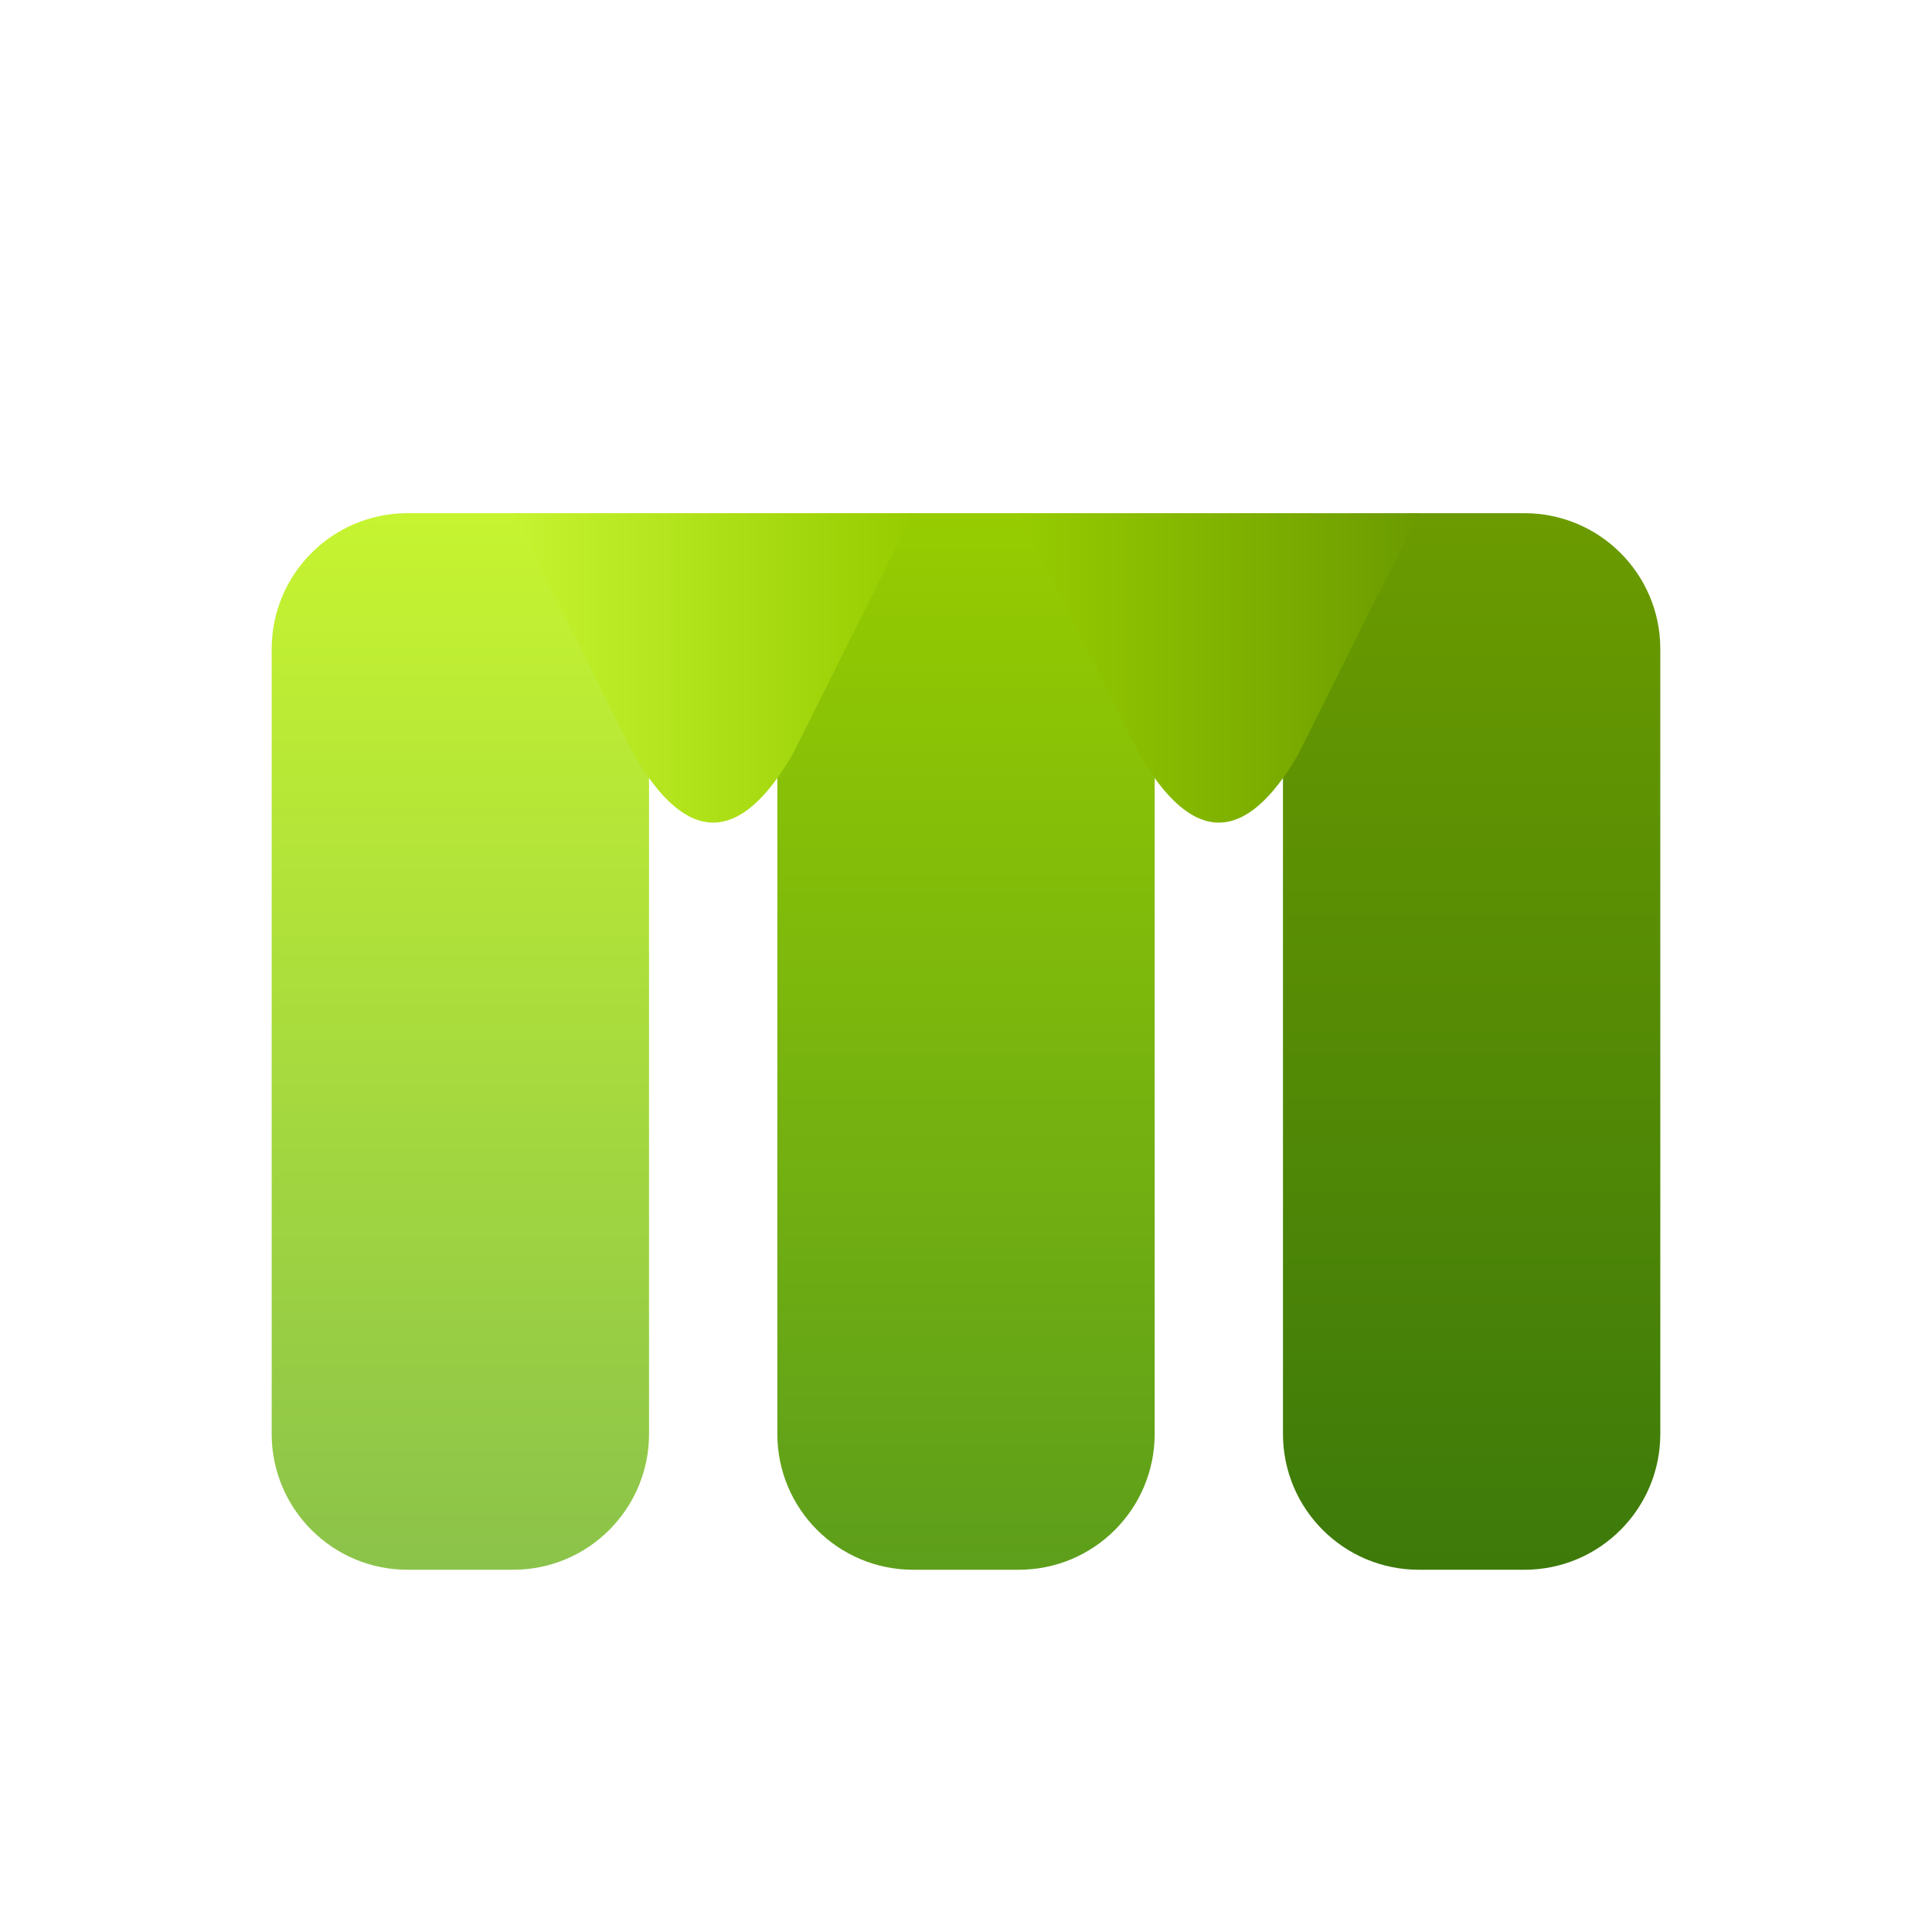
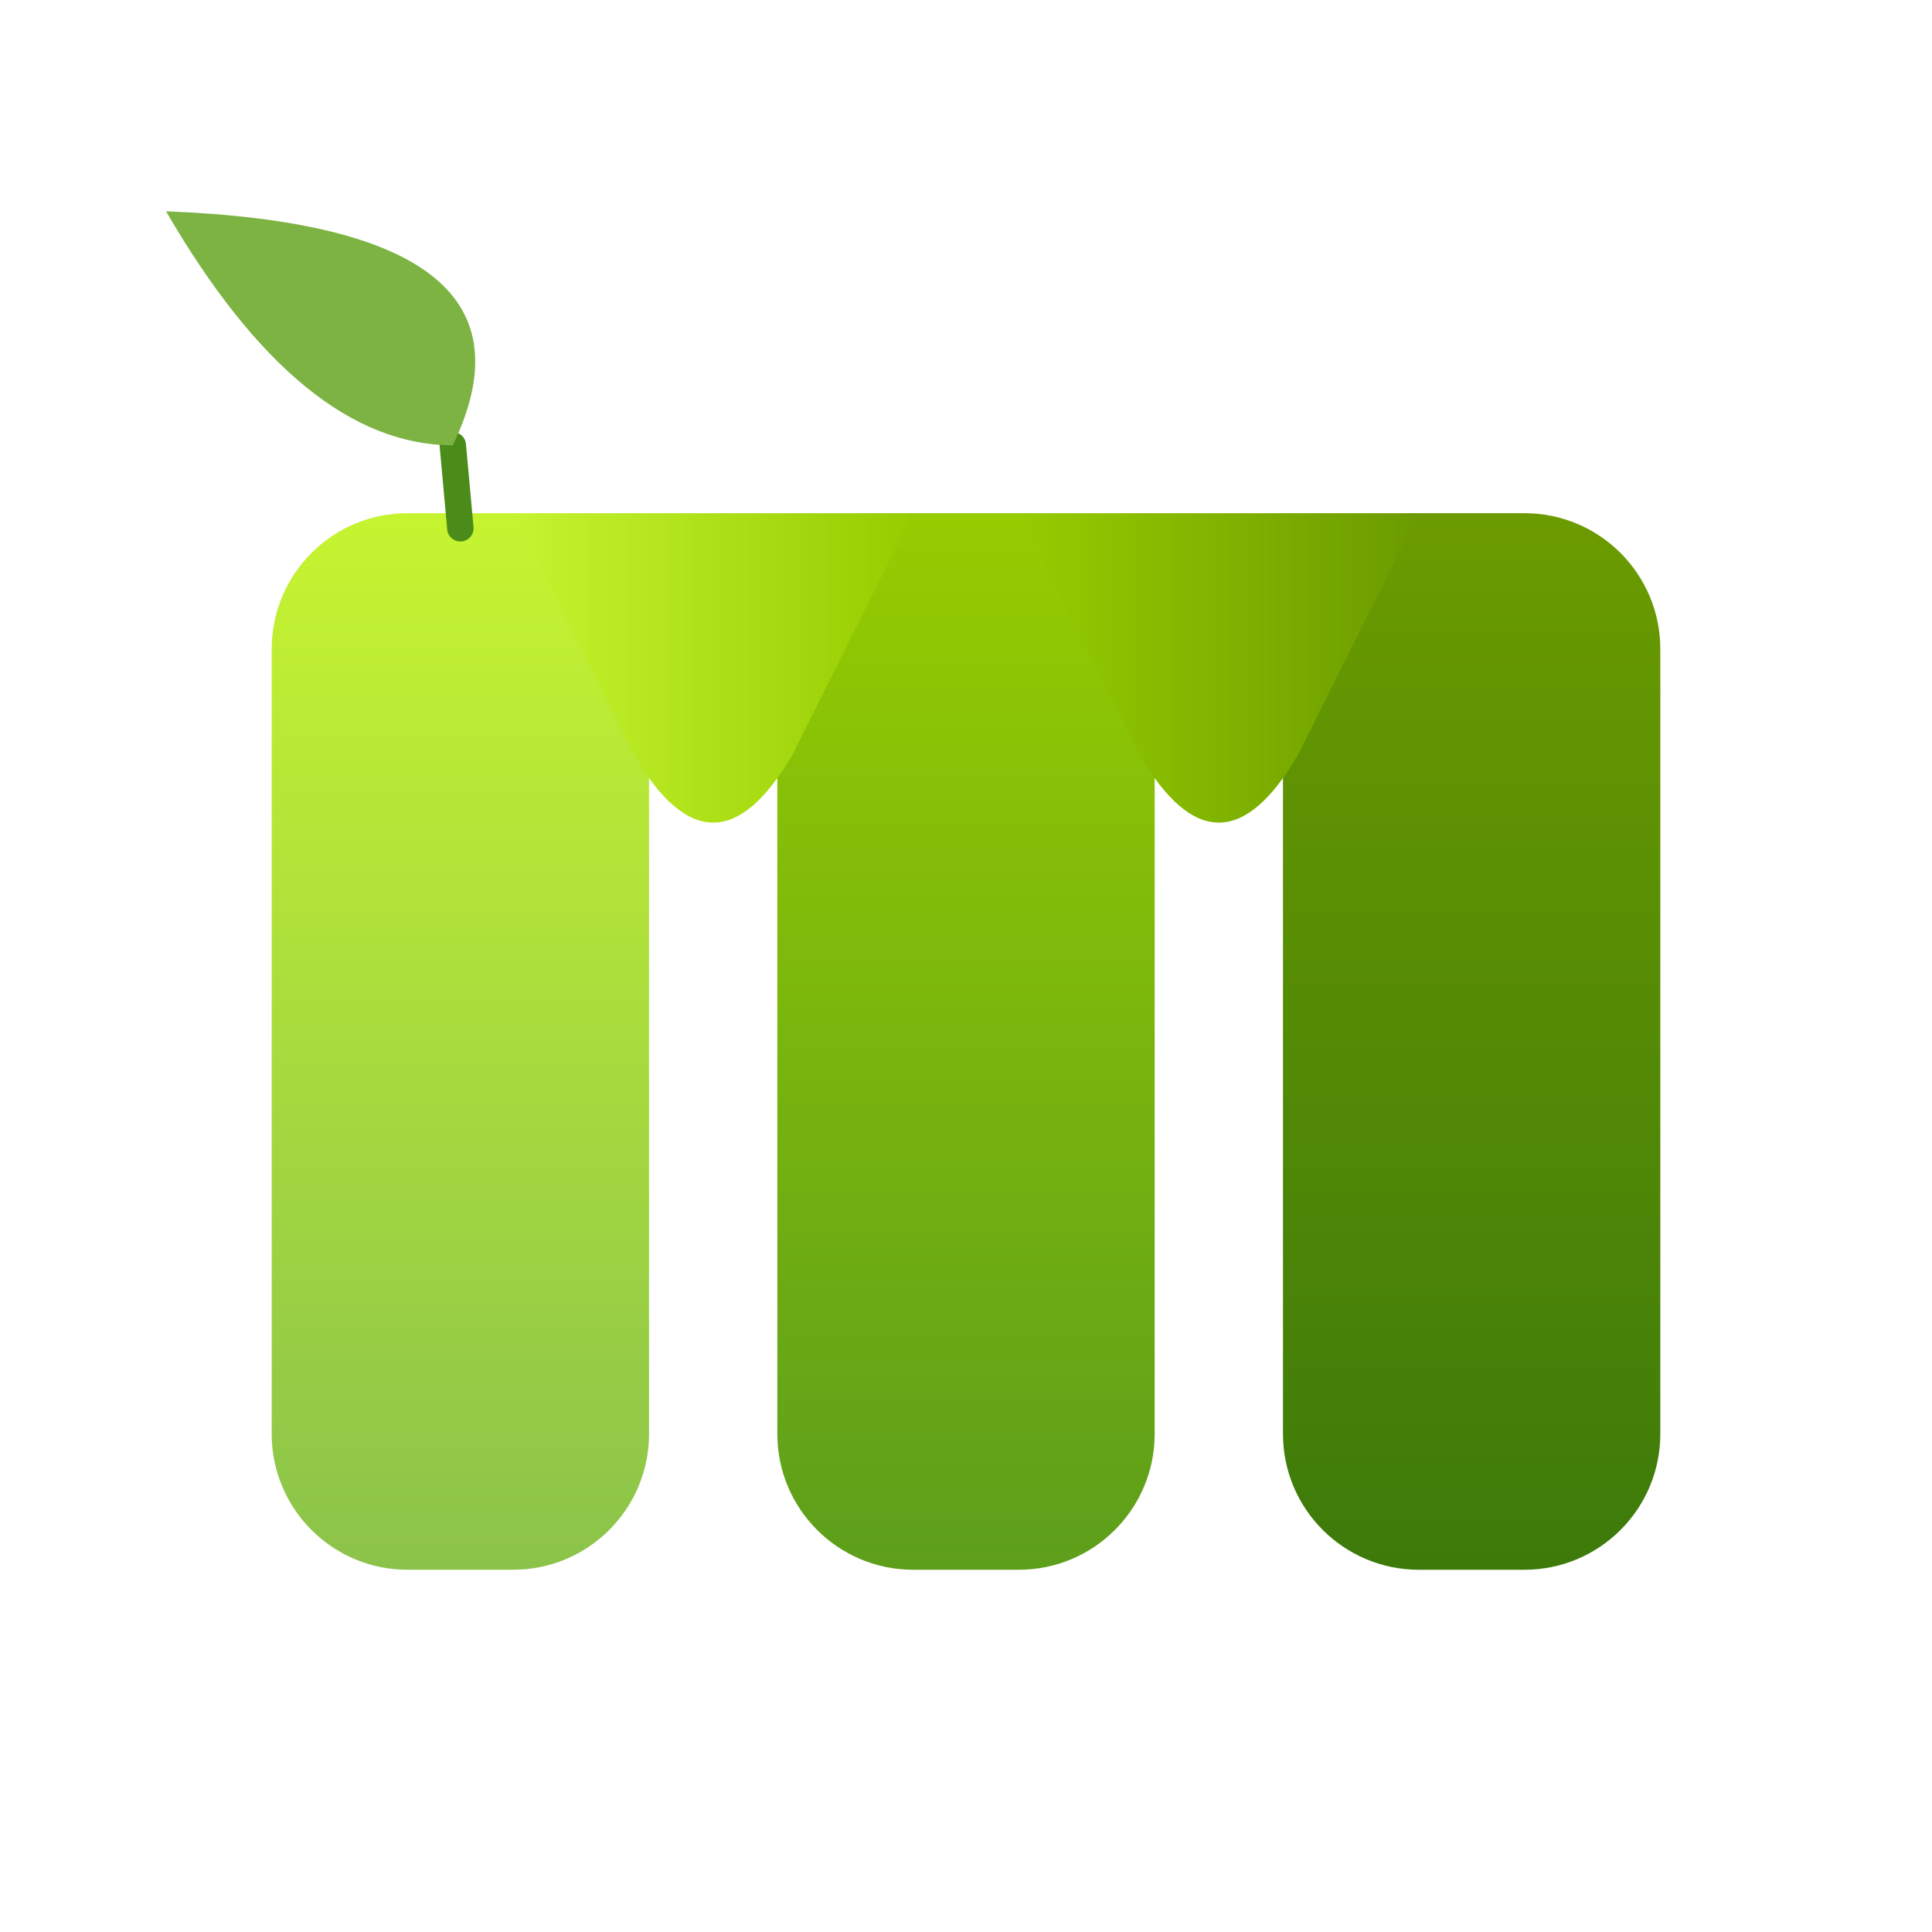
<svg xmlns="http://www.w3.org/2000/svg" viewBox="0 0 512 512">
  <defs>
    <linearGradient id="col1" gradientUnits="userSpaceOnUse" x1="122" y1="136" x2="122" y2="416">
      <stop offset="0%" stop-color="#c6f430" />
      <stop offset="100%" stop-color="#8bc34a" />
    </linearGradient>
    <linearGradient id="col2" gradientUnits="userSpaceOnUse" x1="256" y1="136" x2="256" y2="416">
      <stop offset="0%" stop-color="#96cc00" />
      <stop offset="100%" stop-color="#5d9e1b" />
    </linearGradient>
    <linearGradient id="col3" gradientUnits="userSpaceOnUse" x1="390" y1="136" x2="390" y2="416">
      <stop offset="0%" stop-color="#6b9b00" />
      <stop offset="100%" stop-color="#3d7a0a" />
    </linearGradient>
    <linearGradient id="br1" gradientUnits="userSpaceOnUse" x1="136" y1="136" x2="242" y2="136">
      <stop offset="0%" stop-color="#c6f430" />
      <stop offset="100%" stop-color="#96cc00" />
    </linearGradient>
    <linearGradient id="br2" gradientUnits="userSpaceOnUse" x1="270" y1="136" x2="376" y2="136">
      <stop offset="0%" stop-color="#96cc00" />
      <stop offset="100%" stop-color="#6b9b00" />
    </linearGradient>
  </defs>
  <rect x="72" y="136" width="100" height="280" rx="36" fill="url(#col1)" />
  <rect x="206" y="136" width="100" height="280" rx="36" fill="url(#col2)" />
  <rect x="340" y="136" width="100" height="280" rx="36" fill="url(#col3)" />
  <path d="M136,136 L168,200 Q189,236 210,200 L242,136 Z" fill="url(#br1)" />
  <path d="M270,136 L302,200 Q323,236 344,200 L376,136 Z" fill="url(#br2)" />
+   <path d="M122,140 L120,118" fill="none" stroke="#4a8b1a" stroke-width="7" stroke-linecap="round" />
+   <path d="M120,118 Q 148,60 44,56 Q 80,118 120,118 Z" fill="#7cb342" />
</svg>
